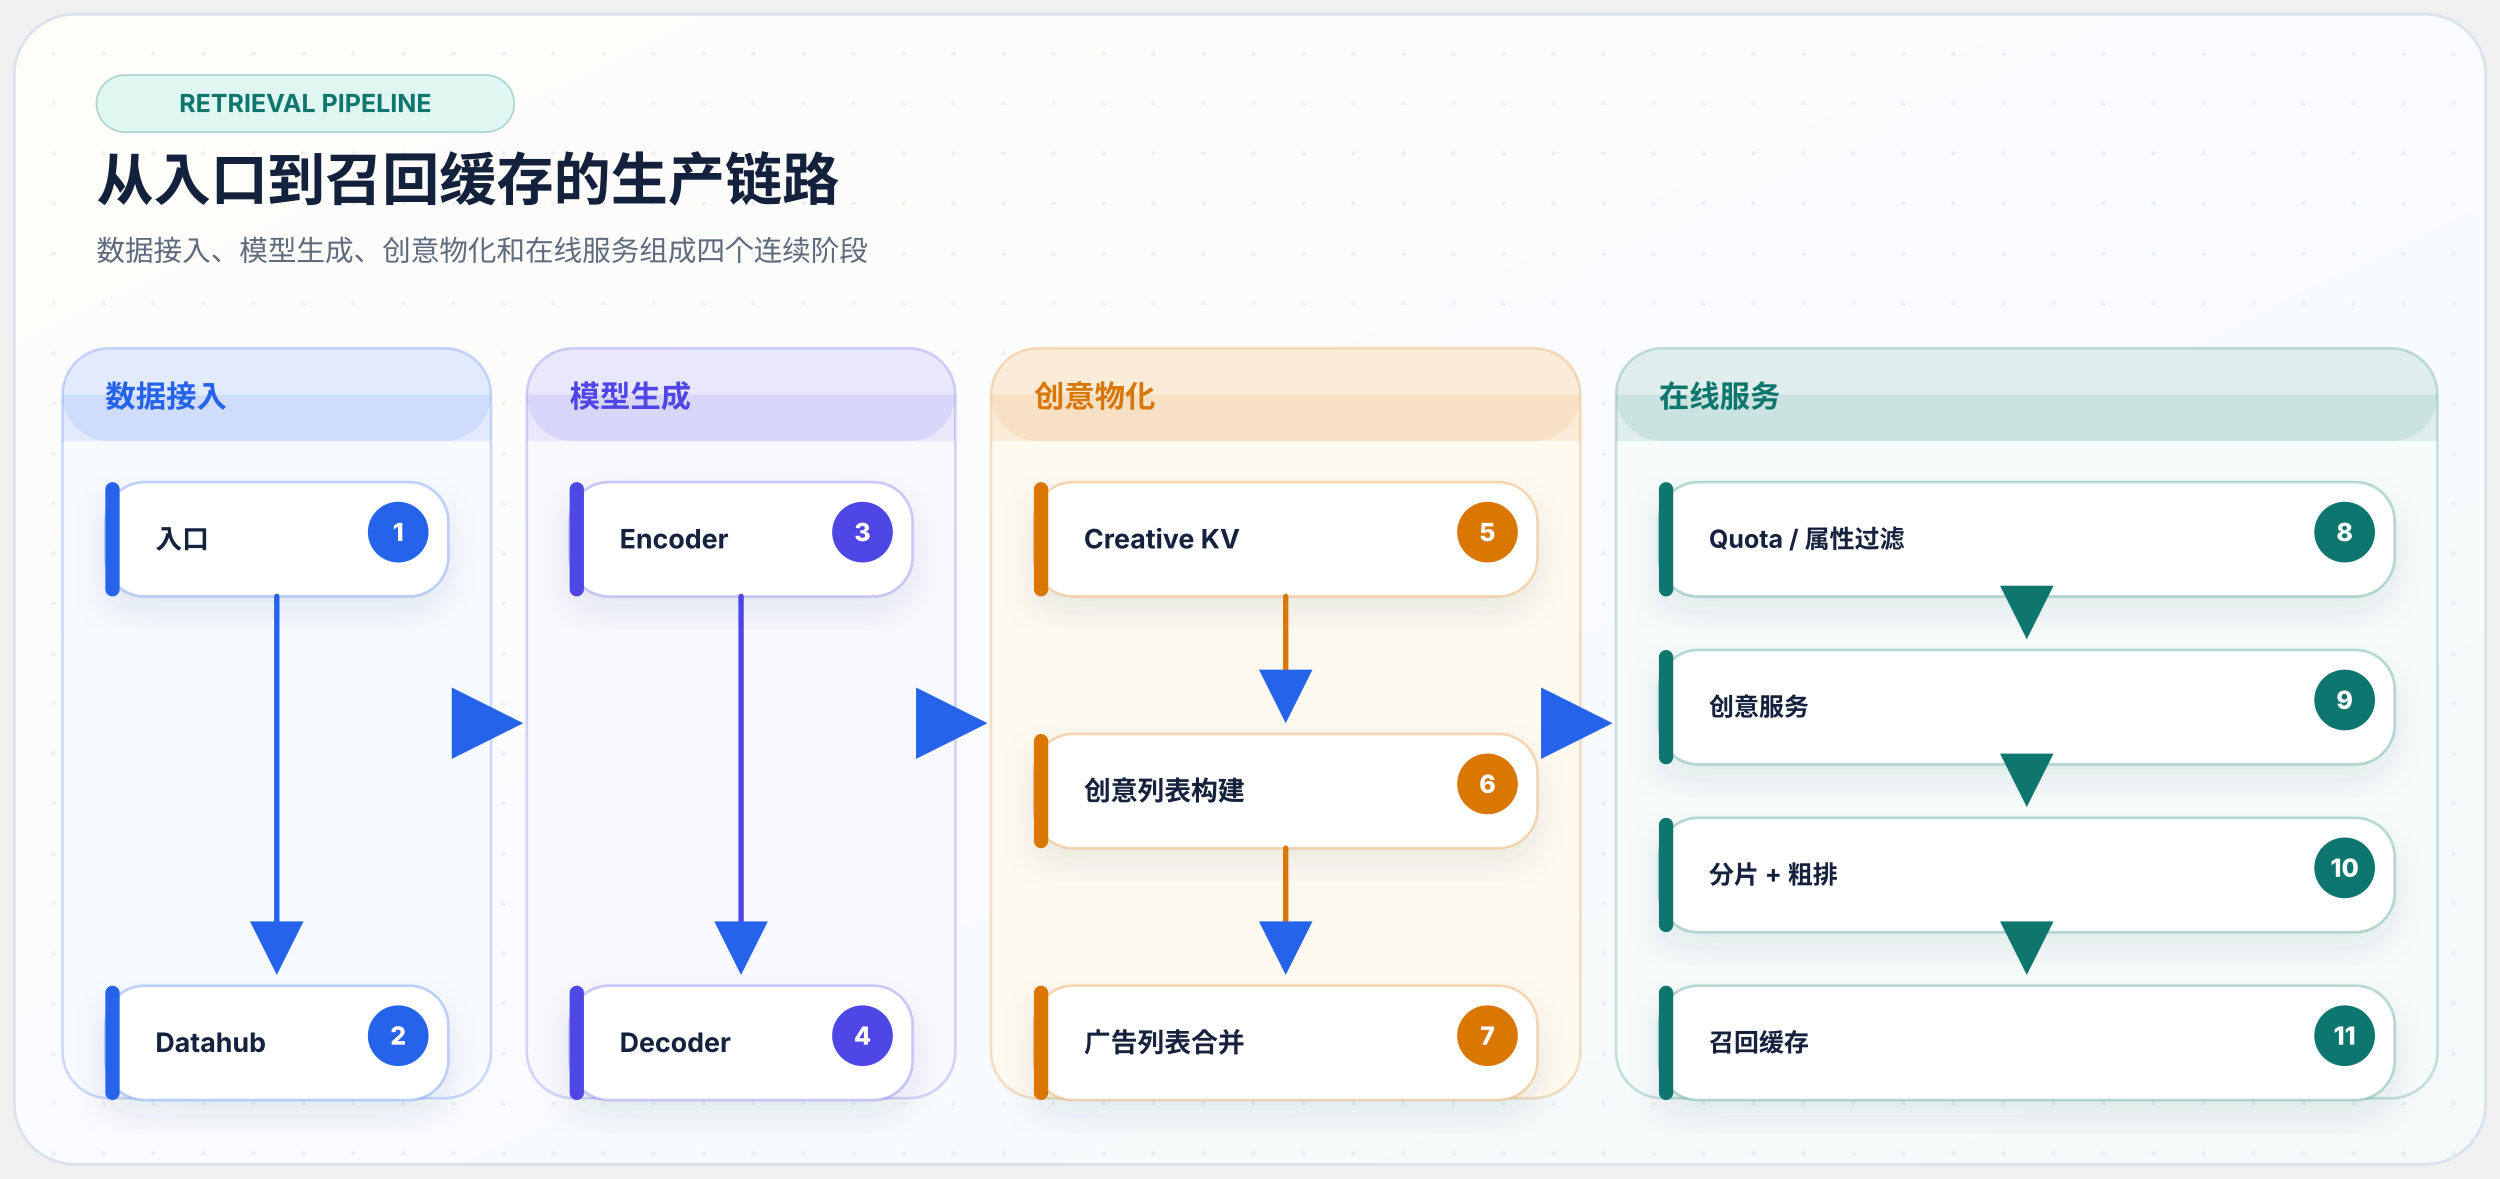
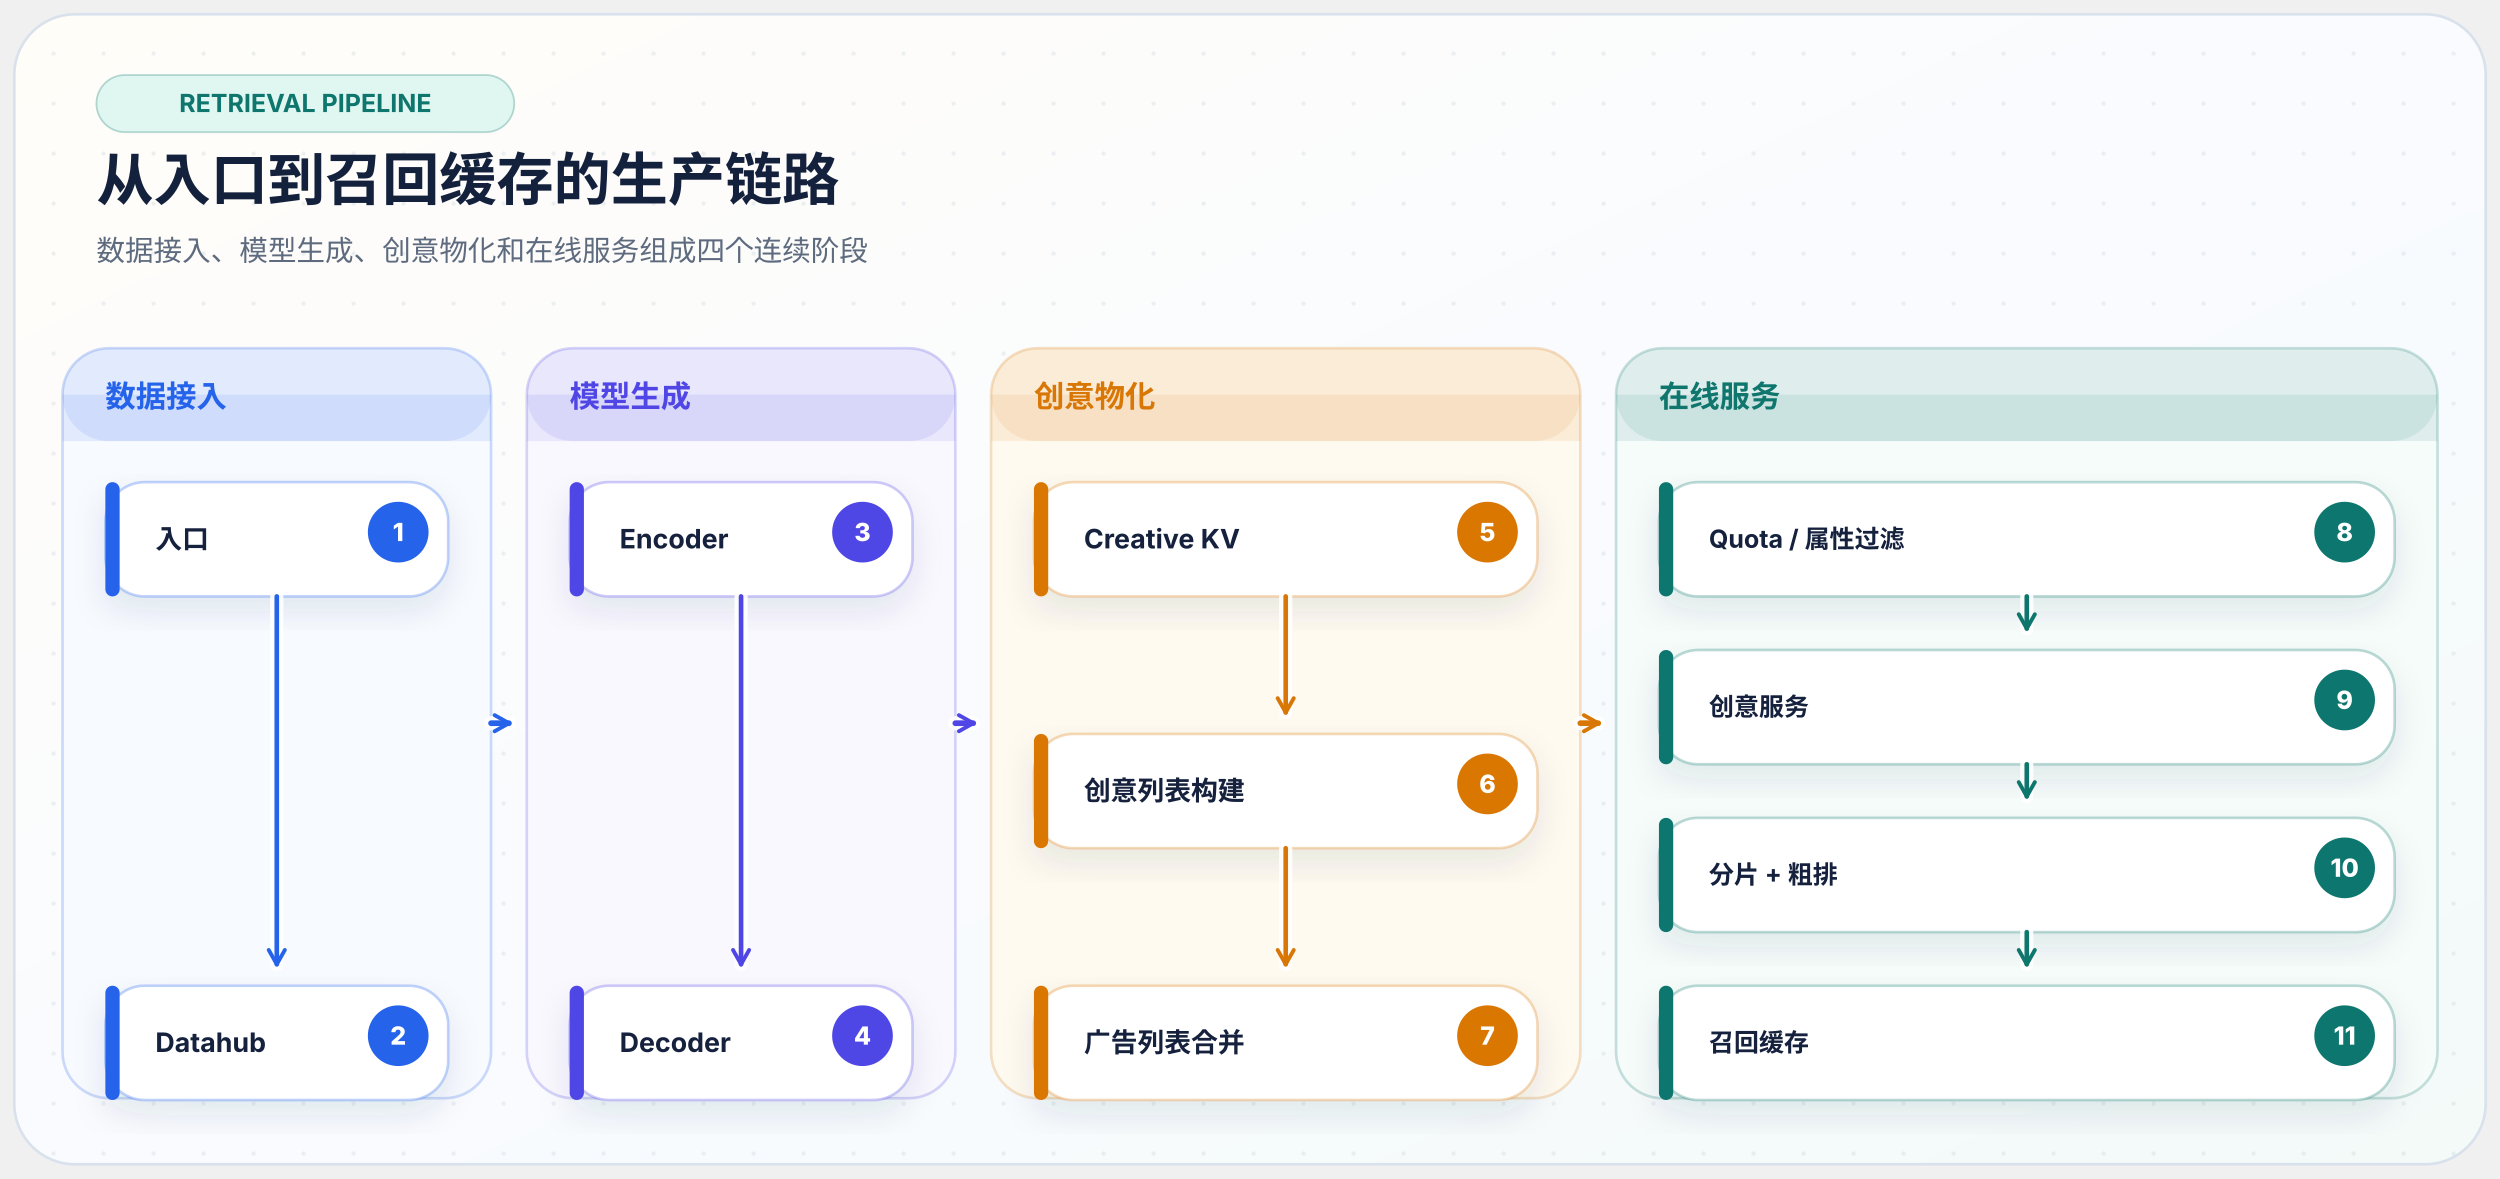
<svg xmlns="http://www.w3.org/2000/svg" width="1400" height="660" viewBox="0 0 1400 660" role="img" aria-labelledby="diagram-title diagram-desc">
  <defs>
    <linearGradient id="paper" x1="0" y1="0" x2="1" y2="1">
      <stop offset="0" stop-color="#fffdf8" />
      <stop offset=".55" stop-color="#f9fbff" />
      <stop offset="1" stop-color="#f3faf8" />
    </linearGradient>
    <pattern id="dots" width="28" height="28" patternUnits="userSpaceOnUse">
      <circle cx="2" cy="2" r="1.2" fill="#9fb0c2" opacity=".18" />
    </pattern>
    <filter id="shadow" x="-20%" y="-20%" width="140%" height="150%">
      <feDropShadow dx="0" dy="8" stdDeviation="9" flood-color="#183153" flood-opacity=".10" />
    </filter>
-     <marker id="arrow" markerWidth="10" markerHeight="10" refX="8" refY="5" orient="auto" markerUnits="strokeWidth">
-       <path d="M 0 0 L 10 5 L 0 10 z" fill="#b8c4d2" />
-     </marker>
-     <marker id="arrowTeal" markerWidth="10" markerHeight="10" refX="8" refY="5" orient="auto" markerUnits="strokeWidth">
-       <path d="M 0 0 L 10 5 L 0 10 z" fill="#0f766e" />
-     </marker>
-     <marker id="arrowBlue" markerWidth="10" markerHeight="10" refX="8" refY="5" orient="auto" markerUnits="strokeWidth">
-       <path d="M 0 0 L 10 5 L 0 10 z" fill="#2563eb" />
-     </marker>
-     <marker id="arrowAmber" markerWidth="10" markerHeight="10" refX="8" refY="5" orient="auto" markerUnits="strokeWidth">
-       <path d="M 0 0 L 10 5 L 0 10 z" fill="#d97706" />
-     </marker>
-     <marker id="arrowRose" markerWidth="10" markerHeight="10" refX="8" refY="5" orient="auto" markerUnits="strokeWidth">
-       <path d="M 0 0 L 10 5 L 0 10 z" fill="#dc4c64" />
+     <marker id="arrow" markerWidth="12" markerHeight="12" refX="10" refY="6" orient="auto" markerUnits="userSpaceOnUse">
+       <path d="M 2 1.5 L 10 6 L 2 10.5" fill="none" stroke="#b8c4d2" stroke-width="2.2" stroke-linecap="round" stroke-linejoin="round" />
+     </marker>
+     <marker id="arrowTeal" markerWidth="12" markerHeight="12" refX="10" refY="6" orient="auto" markerUnits="userSpaceOnUse">
+       <path d="M 2 1.5 L 10 6 L 2 10.5" fill="none" stroke="#0f766e" stroke-width="2.2" stroke-linecap="round" stroke-linejoin="round" />
+     </marker>
+     <marker id="arrowBlue" markerWidth="12" markerHeight="12" refX="10" refY="6" orient="auto" markerUnits="userSpaceOnUse">
+       <path d="M 2 1.5 L 10 6 L 2 10.5" fill="none" stroke="#2563eb" stroke-width="2.2" stroke-linecap="round" stroke-linejoin="round" />
+     </marker>
+     <marker id="arrowIndigo" markerWidth="12" markerHeight="12" refX="10" refY="6" orient="auto" markerUnits="userSpaceOnUse">
+       <path d="M 2 1.5 L 10 6 L 2 10.5" fill="none" stroke="#4f46e5" stroke-width="2.2" stroke-linecap="round" stroke-linejoin="round" />
+     </marker>
+     <marker id="arrowAmber" markerWidth="12" markerHeight="12" refX="10" refY="6" orient="auto" markerUnits="userSpaceOnUse">
+       <path d="M 2 1.5 L 10 6 L 2 10.5" fill="none" stroke="#d97706" stroke-width="2.2" stroke-linecap="round" stroke-linejoin="round" />
+     </marker>
+     <marker id="arrowRose" markerWidth="12" markerHeight="12" refX="10" refY="6" orient="auto" markerUnits="userSpaceOnUse">
+       <path d="M 2 1.5 L 10 6 L 2 10.5" fill="none" stroke="#dc4c64" stroke-width="2.2" stroke-linecap="round" stroke-linejoin="round" />
+     </marker>
+     <marker id="arrowGreen" markerWidth="12" markerHeight="12" refX="10" refY="6" orient="auto" markerUnits="userSpaceOnUse">
+       <path d="M 2 1.5 L 10 6 L 2 10.5" fill="none" stroke="#16865b" stroke-width="2.2" stroke-linecap="round" stroke-linejoin="round" />
    </marker>
  </defs>
  <rect x="8" y="8" width="1384" height="644" rx="34" fill="url(#paper)" stroke="#d9e2ec" stroke-width="1.5" />
  <rect x="8" y="8" width="1384" height="644" rx="34" fill="url(#dots)" />
  <g>
    <rect x="54" y="42" width="234" height="32" rx="16" fill="#dff6f1" stroke="#0f766e" stroke-opacity=".28" />
    <text x="171" y="62.76" text-anchor="middle" font-family="Inter, Noto Sans SC, PingFang SC, Microsoft YaHei, system-ui, sans-serif" font-size="14" font-weight="700" fill="#0f766e" opacity="1">
      <tspan x="171" dy="0">RETRIEVAL PIPELINE</tspan>
    </text>
  </g>
  <text x="54" y="112" text-anchor="start" font-family="Inter, Noto Sans SC, PingFang SC, Microsoft YaHei, system-ui, sans-serif" font-size="32" font-weight="800" fill="#14213d" opacity="1">
    <tspan x="54" dy="0">从入口到召回缓存的生产链路</tspan>
  </text>
  <text x="54" y="146" text-anchor="start" font-family="Inter, Noto Sans SC, PingFang SC, Microsoft YaHei, system-ui, sans-serif" font-size="16" font-weight="500" fill="#5e6b7f" opacity="1">
    <tspan x="54" dy="0">数据接入、模型生成、创意物化和在线服务组成四个连续阶段</tspan>
  </text>
  <g>
    <rect x="35" y="195" width="240" height="420" rx="26" fill="#f7faff" stroke="#2563eb" stroke-opacity=".22" stroke-width="1.5" />
    <rect x="35" y="195" width="240" height="52" rx="26" fill="#2563eb" fill-opacity=".1" />
    <rect x="35" y="221" width="240" height="26" fill="#2563eb" fill-opacity=".1" />
    <text x="59" y="228" text-anchor="start" font-family="Inter, Noto Sans SC, PingFang SC, Microsoft YaHei, system-ui, sans-serif" font-size="17" font-weight="800" fill="#2563eb" opacity="1">
      <tspan x="59" dy="0">数据接入</tspan>
    </text>
  </g>
  <g filter="url(#shadow)">
    <rect x="59" y="270" width="192" height="64" rx="22" fill="#ffffff" stroke="#2563eb" stroke-opacity=".28" stroke-width="1.5" />
    <rect x="59" y="270" width="8" height="64" rx="4" fill="#2563eb" />
    <circle cx="223" cy="298" r="17" fill="#2563eb" />
    <text x="223" y="303" text-anchor="middle" font-family="Inter, Noto Sans SC, PingFang SC, Microsoft YaHei, system-ui, sans-serif" font-size="14" font-weight="800" fill="#ffffff" opacity="1">
      <tspan x="223" dy="0">1</tspan>
    </text>
    <text x="87" y="307.1" text-anchor="start" font-family="Inter, Noto Sans SC, PingFang SC, Microsoft YaHei, system-ui, sans-serif" font-size="15" font-weight="750" fill="#14213d" opacity="1">
      <tspan x="87" dy="0">入口</tspan>
    </text>
  </g>
-   <path d="M 155 334 L 155 540" fill="none" stroke="#2563eb" stroke-width="3" stroke-linecap="round" stroke-linejoin="round" marker-end="url(#arrowBlue)" opacity="1" />
+   <g class="flow-connector" opacity="1">
+     <path d="M 155 334 L 155 540" fill="none" stroke="#ffffff" stroke-opacity=".88" stroke-width="7.4" stroke-linecap="round" stroke-linejoin="round" />
+     <path d="M 155 334 L 155 540" fill="none" stroke="#2563eb" stroke-width="2.6" stroke-linecap="round" stroke-linejoin="round" marker-end="url(#arrowBlue)" />
+   </g>
  <g filter="url(#shadow)">
    <rect x="59" y="552" width="192" height="64" rx="22" fill="#ffffff" stroke="#2563eb" stroke-opacity=".28" stroke-width="1.5" />
    <rect x="59" y="552" width="8" height="64" rx="4" fill="#2563eb" />
    <circle cx="223" cy="580" r="17" fill="#2563eb" />
    <text x="223" y="585" text-anchor="middle" font-family="Inter, Noto Sans SC, PingFang SC, Microsoft YaHei, system-ui, sans-serif" font-size="14" font-weight="800" fill="#ffffff" opacity="1">
      <tspan x="223" dy="0">2</tspan>
    </text>
    <text x="87" y="589.1" text-anchor="start" font-family="Inter, Noto Sans SC, PingFang SC, Microsoft YaHei, system-ui, sans-serif" font-size="15" font-weight="750" fill="#14213d" opacity="1">
      <tspan x="87" dy="0">Datahub</tspan>
    </text>
  </g>
-   <path d="M 275 405 L 285 405" fill="none" stroke="#2563eb" stroke-width="4" stroke-linecap="round" stroke-linejoin="round" marker-end="url(#arrowBlue)" opacity="1" />
+   <g class="flow-connector" opacity="1">
+     <path d="M 275 405 L 285 405" fill="none" stroke="#ffffff" stroke-opacity=".88" stroke-width="8" stroke-linecap="round" stroke-linejoin="round" />
+     <path d="M 275 405 L 285 405" fill="none" stroke="#2563eb" stroke-width="3.2" stroke-linecap="round" stroke-linejoin="round" marker-end="url(#arrowBlue)" />
+   </g>
  <g>
    <rect x="295" y="195" width="240" height="420" rx="26" fill="#f9f8ff" stroke="#4f46e5" stroke-opacity=".22" stroke-width="1.5" />
    <rect x="295" y="195" width="240" height="52" rx="26" fill="#4f46e5" fill-opacity=".1" />
    <rect x="295" y="221" width="240" height="26" fill="#4f46e5" fill-opacity=".1" />
    <text x="319" y="228" text-anchor="start" font-family="Inter, Noto Sans SC, PingFang SC, Microsoft YaHei, system-ui, sans-serif" font-size="17" font-weight="800" fill="#4f46e5" opacity="1">
      <tspan x="319" dy="0">模型生成</tspan>
    </text>
  </g>
  <g filter="url(#shadow)">
    <rect x="319" y="270" width="192" height="64" rx="22" fill="#ffffff" stroke="#4f46e5" stroke-opacity=".28" stroke-width="1.5" />
    <rect x="319" y="270" width="8" height="64" rx="4" fill="#4f46e5" />
    <circle cx="483" cy="298" r="17" fill="#4f46e5" />
    <text x="483" y="303" text-anchor="middle" font-family="Inter, Noto Sans SC, PingFang SC, Microsoft YaHei, system-ui, sans-serif" font-size="14" font-weight="800" fill="#ffffff" opacity="1">
      <tspan x="483" dy="0">3</tspan>
    </text>
    <text x="347" y="307.1" text-anchor="start" font-family="Inter, Noto Sans SC, PingFang SC, Microsoft YaHei, system-ui, sans-serif" font-size="15" font-weight="750" fill="#14213d" opacity="1">
      <tspan x="347" dy="0">Encoder</tspan>
    </text>
  </g>
-   <path d="M 415 334 L 415 540" fill="none" stroke="#4f46e5" stroke-width="3" stroke-linecap="round" stroke-linejoin="round" marker-end="url(#arrowBlue)" opacity="1" />
+   <g class="flow-connector" opacity="1">
+     <path d="M 415 334 L 415 540" fill="none" stroke="#ffffff" stroke-opacity=".88" stroke-width="7.4" stroke-linecap="round" stroke-linejoin="round" />
+     <path d="M 415 334 L 415 540" fill="none" stroke="#4f46e5" stroke-width="2.6" stroke-linecap="round" stroke-linejoin="round" marker-end="url(#arrowIndigo)" />
+   </g>
  <g filter="url(#shadow)">
    <rect x="319" y="552" width="192" height="64" rx="22" fill="#ffffff" stroke="#4f46e5" stroke-opacity=".28" stroke-width="1.5" />
    <rect x="319" y="552" width="8" height="64" rx="4" fill="#4f46e5" />
    <circle cx="483" cy="580" r="17" fill="#4f46e5" />
    <text x="483" y="585" text-anchor="middle" font-family="Inter, Noto Sans SC, PingFang SC, Microsoft YaHei, system-ui, sans-serif" font-size="14" font-weight="800" fill="#ffffff" opacity="1">
      <tspan x="483" dy="0">4</tspan>
    </text>
    <text x="347" y="589.1" text-anchor="start" font-family="Inter, Noto Sans SC, PingFang SC, Microsoft YaHei, system-ui, sans-serif" font-size="15" font-weight="750" fill="#14213d" opacity="1">
      <tspan x="347" dy="0">Decoder</tspan>
    </text>
  </g>
-   <path d="M 535 405 L 545 405" fill="none" stroke="#4f46e5" stroke-width="4" stroke-linecap="round" stroke-linejoin="round" marker-end="url(#arrowBlue)" opacity="1" />
+   <g class="flow-connector" opacity="1">
+     <path d="M 535 405 L 545 405" fill="none" stroke="#ffffff" stroke-opacity=".88" stroke-width="8" stroke-linecap="round" stroke-linejoin="round" />
+     <path d="M 535 405 L 545 405" fill="none" stroke="#4f46e5" stroke-width="3.2" stroke-linecap="round" stroke-linejoin="round" marker-end="url(#arrowIndigo)" />
+   </g>
  <g>
    <rect x="555" y="195" width="330" height="420" rx="26" fill="#fffaf0" stroke="#d97706" stroke-opacity=".22" stroke-width="1.5" />
    <rect x="555" y="195" width="330" height="52" rx="26" fill="#d97706" fill-opacity=".1" />
    <rect x="555" y="221" width="330" height="26" fill="#d97706" fill-opacity=".1" />
    <text x="579" y="228" text-anchor="start" font-family="Inter, Noto Sans SC, PingFang SC, Microsoft YaHei, system-ui, sans-serif" font-size="17" font-weight="800" fill="#d97706" opacity="1">
      <tspan x="579" dy="0">创意物化</tspan>
    </text>
  </g>
  <g filter="url(#shadow)">
    <rect x="579" y="270" width="282" height="64" rx="22" fill="#ffffff" stroke="#d97706" stroke-opacity=".28" stroke-width="1.5" />
    <rect x="579" y="270" width="8" height="64" rx="4" fill="#d97706" />
    <circle cx="833" cy="298" r="17" fill="#d97706" />
    <text x="833" y="303" text-anchor="middle" font-family="Inter, Noto Sans SC, PingFang SC, Microsoft YaHei, system-ui, sans-serif" font-size="14" font-weight="800" fill="#ffffff" opacity="1">
      <tspan x="833" dy="0">5</tspan>
    </text>
    <text x="607" y="307.1" text-anchor="start" font-family="Inter, Noto Sans SC, PingFang SC, Microsoft YaHei, system-ui, sans-serif" font-size="15" font-weight="750" fill="#14213d" opacity="1">
      <tspan x="607" dy="0">Creative KV</tspan>
    </text>
  </g>
-   <path d="M 720 334 L 720 399" fill="none" stroke="#d97706" stroke-width="3" stroke-linecap="round" stroke-linejoin="round" marker-end="url(#arrowBlue)" opacity="1" />
+   <g class="flow-connector" opacity="1">
+     <path d="M 720 334 L 720 399" fill="none" stroke="#ffffff" stroke-opacity=".88" stroke-width="7.4" stroke-linecap="round" stroke-linejoin="round" />
+     <path d="M 720 334 L 720 399" fill="none" stroke="#d97706" stroke-width="2.6" stroke-linecap="round" stroke-linejoin="round" marker-end="url(#arrowAmber)" />
+   </g>
  <g filter="url(#shadow)">
    <rect x="579" y="411" width="282" height="64" rx="22" fill="#ffffff" stroke="#d97706" stroke-opacity=".28" stroke-width="1.5" />
    <rect x="579" y="411" width="8" height="64" rx="4" fill="#d97706" />
    <circle cx="833" cy="439" r="17" fill="#d97706" />
    <text x="833" y="444" text-anchor="middle" font-family="Inter, Noto Sans SC, PingFang SC, Microsoft YaHei, system-ui, sans-serif" font-size="14" font-weight="800" fill="#ffffff" opacity="1">
      <tspan x="833" dy="0">6</tspan>
    </text>
    <text x="607" y="448.1" text-anchor="start" font-family="Inter, Noto Sans SC, PingFang SC, Microsoft YaHei, system-ui, sans-serif" font-size="15" font-weight="750" fill="#14213d" opacity="1">
      <tspan x="607" dy="0">创意列表构建</tspan>
    </text>
  </g>
-   <path d="M 720 475 L 720 540" fill="none" stroke="#d97706" stroke-width="3" stroke-linecap="round" stroke-linejoin="round" marker-end="url(#arrowBlue)" opacity="1" />
+   <g class="flow-connector" opacity="1">
+     <path d="M 720 475 L 720 540" fill="none" stroke="#ffffff" stroke-opacity=".88" stroke-width="7.4" stroke-linecap="round" stroke-linejoin="round" />
+     <path d="M 720 475 L 720 540" fill="none" stroke="#d97706" stroke-width="2.6" stroke-linecap="round" stroke-linejoin="round" marker-end="url(#arrowAmber)" />
+   </g>
  <g filter="url(#shadow)">
    <rect x="579" y="552" width="282" height="64" rx="22" fill="#ffffff" stroke="#d97706" stroke-opacity=".28" stroke-width="1.5" />
    <rect x="579" y="552" width="8" height="64" rx="4" fill="#d97706" />
    <circle cx="833" cy="580" r="17" fill="#d97706" />
    <text x="833" y="585" text-anchor="middle" font-family="Inter, Noto Sans SC, PingFang SC, Microsoft YaHei, system-ui, sans-serif" font-size="14" font-weight="800" fill="#ffffff" opacity="1">
      <tspan x="833" dy="0">7</tspan>
    </text>
    <text x="607" y="589.1" text-anchor="start" font-family="Inter, Noto Sans SC, PingFang SC, Microsoft YaHei, system-ui, sans-serif" font-size="15" font-weight="750" fill="#14213d" opacity="1">
      <tspan x="607" dy="0">广告列表合并</tspan>
    </text>
  </g>
-   <path d="M 885 405 L 895 405" fill="none" stroke="#d97706" stroke-width="4" stroke-linecap="round" stroke-linejoin="round" marker-end="url(#arrowBlue)" opacity="1" />
+   <g class="flow-connector" opacity="1">
+     <path d="M 885 405 L 895 405" fill="none" stroke="#ffffff" stroke-opacity=".88" stroke-width="8" stroke-linecap="round" stroke-linejoin="round" />
+     <path d="M 885 405 L 895 405" fill="none" stroke="#d97706" stroke-width="3.2" stroke-linecap="round" stroke-linejoin="round" marker-end="url(#arrowAmber)" />
+   </g>
  <g>
    <rect x="905" y="195" width="460" height="420" rx="26" fill="#f6fcfa" stroke="#0f766e" stroke-opacity=".22" stroke-width="1.5" />
    <rect x="905" y="195" width="460" height="52" rx="26" fill="#0f766e" fill-opacity=".1" />
    <rect x="905" y="221" width="460" height="26" fill="#0f766e" fill-opacity=".1" />
    <text x="929" y="228" text-anchor="start" font-family="Inter, Noto Sans SC, PingFang SC, Microsoft YaHei, system-ui, sans-serif" font-size="17" font-weight="800" fill="#0f766e" opacity="1">
      <tspan x="929" dy="0">在线服务</tspan>
    </text>
  </g>
  <g filter="url(#shadow)">
    <rect x="929" y="270" width="412" height="64" rx="22" fill="#ffffff" stroke="#0f766e" stroke-opacity=".28" stroke-width="1.5" />
    <rect x="929" y="270" width="8" height="64" rx="4" fill="#0f766e" />
    <circle cx="1313" cy="298" r="17" fill="#0f766e" />
    <text x="1313" y="303" text-anchor="middle" font-family="Inter, Noto Sans SC, PingFang SC, Microsoft YaHei, system-ui, sans-serif" font-size="14" font-weight="800" fill="#ffffff" opacity="1">
      <tspan x="1313" dy="0">8</tspan>
    </text>
    <text x="957" y="306.76" text-anchor="start" font-family="Inter, Noto Sans SC, PingFang SC, Microsoft YaHei, system-ui, sans-serif" font-size="14" font-weight="750" fill="#14213d" opacity="1">
      <tspan x="957" dy="0">Quota / 属性过滤</tspan>
    </text>
  </g>
-   <path d="M 1135 334 L 1135 352" fill="none" stroke="#0f766e" stroke-width="3" stroke-linecap="round" stroke-linejoin="round" marker-end="url(#arrowTeal)" opacity="1" />
+   <g class="flow-connector" opacity="1">
+     <path d="M 1135 334 L 1135 352" fill="none" stroke="#ffffff" stroke-opacity=".88" stroke-width="7.4" stroke-linecap="round" stroke-linejoin="round" />
+     <path d="M 1135 334 L 1135 352" fill="none" stroke="#0f766e" stroke-width="2.6" stroke-linecap="round" stroke-linejoin="round" marker-end="url(#arrowTeal)" />
+   </g>
  <g filter="url(#shadow)">
    <rect x="929" y="364" width="412" height="64" rx="22" fill="#ffffff" stroke="#0f766e" stroke-opacity=".28" stroke-width="1.5" />
    <rect x="929" y="364" width="8" height="64" rx="4" fill="#0f766e" />
    <circle cx="1313" cy="392" r="17" fill="#0f766e" />
    <text x="1313" y="397" text-anchor="middle" font-family="Inter, Noto Sans SC, PingFang SC, Microsoft YaHei, system-ui, sans-serif" font-size="14" font-weight="800" fill="#ffffff" opacity="1">
      <tspan x="1313" dy="0">9</tspan>
    </text>
    <text x="957" y="400.76" text-anchor="start" font-family="Inter, Noto Sans SC, PingFang SC, Microsoft YaHei, system-ui, sans-serif" font-size="14" font-weight="750" fill="#14213d" opacity="1">
      <tspan x="957" dy="0">创意服务</tspan>
    </text>
  </g>
-   <path d="M 1135 428 L 1135 446" fill="none" stroke="#0f766e" stroke-width="3" stroke-linecap="round" stroke-linejoin="round" marker-end="url(#arrowTeal)" opacity="1" />
+   <g class="flow-connector" opacity="1">
+     <path d="M 1135 428 L 1135 446" fill="none" stroke="#ffffff" stroke-opacity=".88" stroke-width="7.4" stroke-linecap="round" stroke-linejoin="round" />
+     <path d="M 1135 428 L 1135 446" fill="none" stroke="#0f766e" stroke-width="2.6" stroke-linecap="round" stroke-linejoin="round" marker-end="url(#arrowTeal)" />
+   </g>
  <g filter="url(#shadow)">
    <rect x="929" y="458" width="412" height="64" rx="22" fill="#ffffff" stroke="#0f766e" stroke-opacity=".28" stroke-width="1.5" />
    <rect x="929" y="458" width="8" height="64" rx="4" fill="#0f766e" />
    <circle cx="1313" cy="486" r="17" fill="#0f766e" />
    <text x="1313" y="491" text-anchor="middle" font-family="Inter, Noto Sans SC, PingFang SC, Microsoft YaHei, system-ui, sans-serif" font-size="14" font-weight="800" fill="#ffffff" opacity="1">
      <tspan x="1313" dy="0">10</tspan>
    </text>
    <text x="957" y="494.76" text-anchor="start" font-family="Inter, Noto Sans SC, PingFang SC, Microsoft YaHei, system-ui, sans-serif" font-size="14" font-weight="750" fill="#14213d" opacity="1">
      <tspan x="957" dy="0">分片 + 粗排</tspan>
    </text>
  </g>
-   <path d="M 1135 522 L 1135 540" fill="none" stroke="#0f766e" stroke-width="3" stroke-linecap="round" stroke-linejoin="round" marker-end="url(#arrowTeal)" opacity="1" />
+   <g class="flow-connector" opacity="1">
+     <path d="M 1135 522 L 1135 540" fill="none" stroke="#ffffff" stroke-opacity=".88" stroke-width="7.4" stroke-linecap="round" stroke-linejoin="round" />
+     <path d="M 1135 522 L 1135 540" fill="none" stroke="#0f766e" stroke-width="2.6" stroke-linecap="round" stroke-linejoin="round" marker-end="url(#arrowTeal)" />
+   </g>
  <g filter="url(#shadow)">
    <rect x="929" y="552" width="412" height="64" rx="22" fill="#ffffff" stroke="#0f766e" stroke-opacity=".28" stroke-width="1.5" />
    <rect x="929" y="552" width="8" height="64" rx="4" fill="#0f766e" />
    <circle cx="1313" cy="580" r="17" fill="#0f766e" />
    <text x="1313" y="585" text-anchor="middle" font-family="Inter, Noto Sans SC, PingFang SC, Microsoft YaHei, system-ui, sans-serif" font-size="14" font-weight="800" fill="#ffffff" opacity="1">
      <tspan x="1313" dy="0">11</tspan>
    </text>
    <text x="957" y="588.76" text-anchor="start" font-family="Inter, Noto Sans SC, PingFang SC, Microsoft YaHei, system-ui, sans-serif" font-size="14" font-weight="750" fill="#14213d" opacity="1">
      <tspan x="957" dy="0">召回缓存</tspan>
    </text>
  </g>
</svg>
